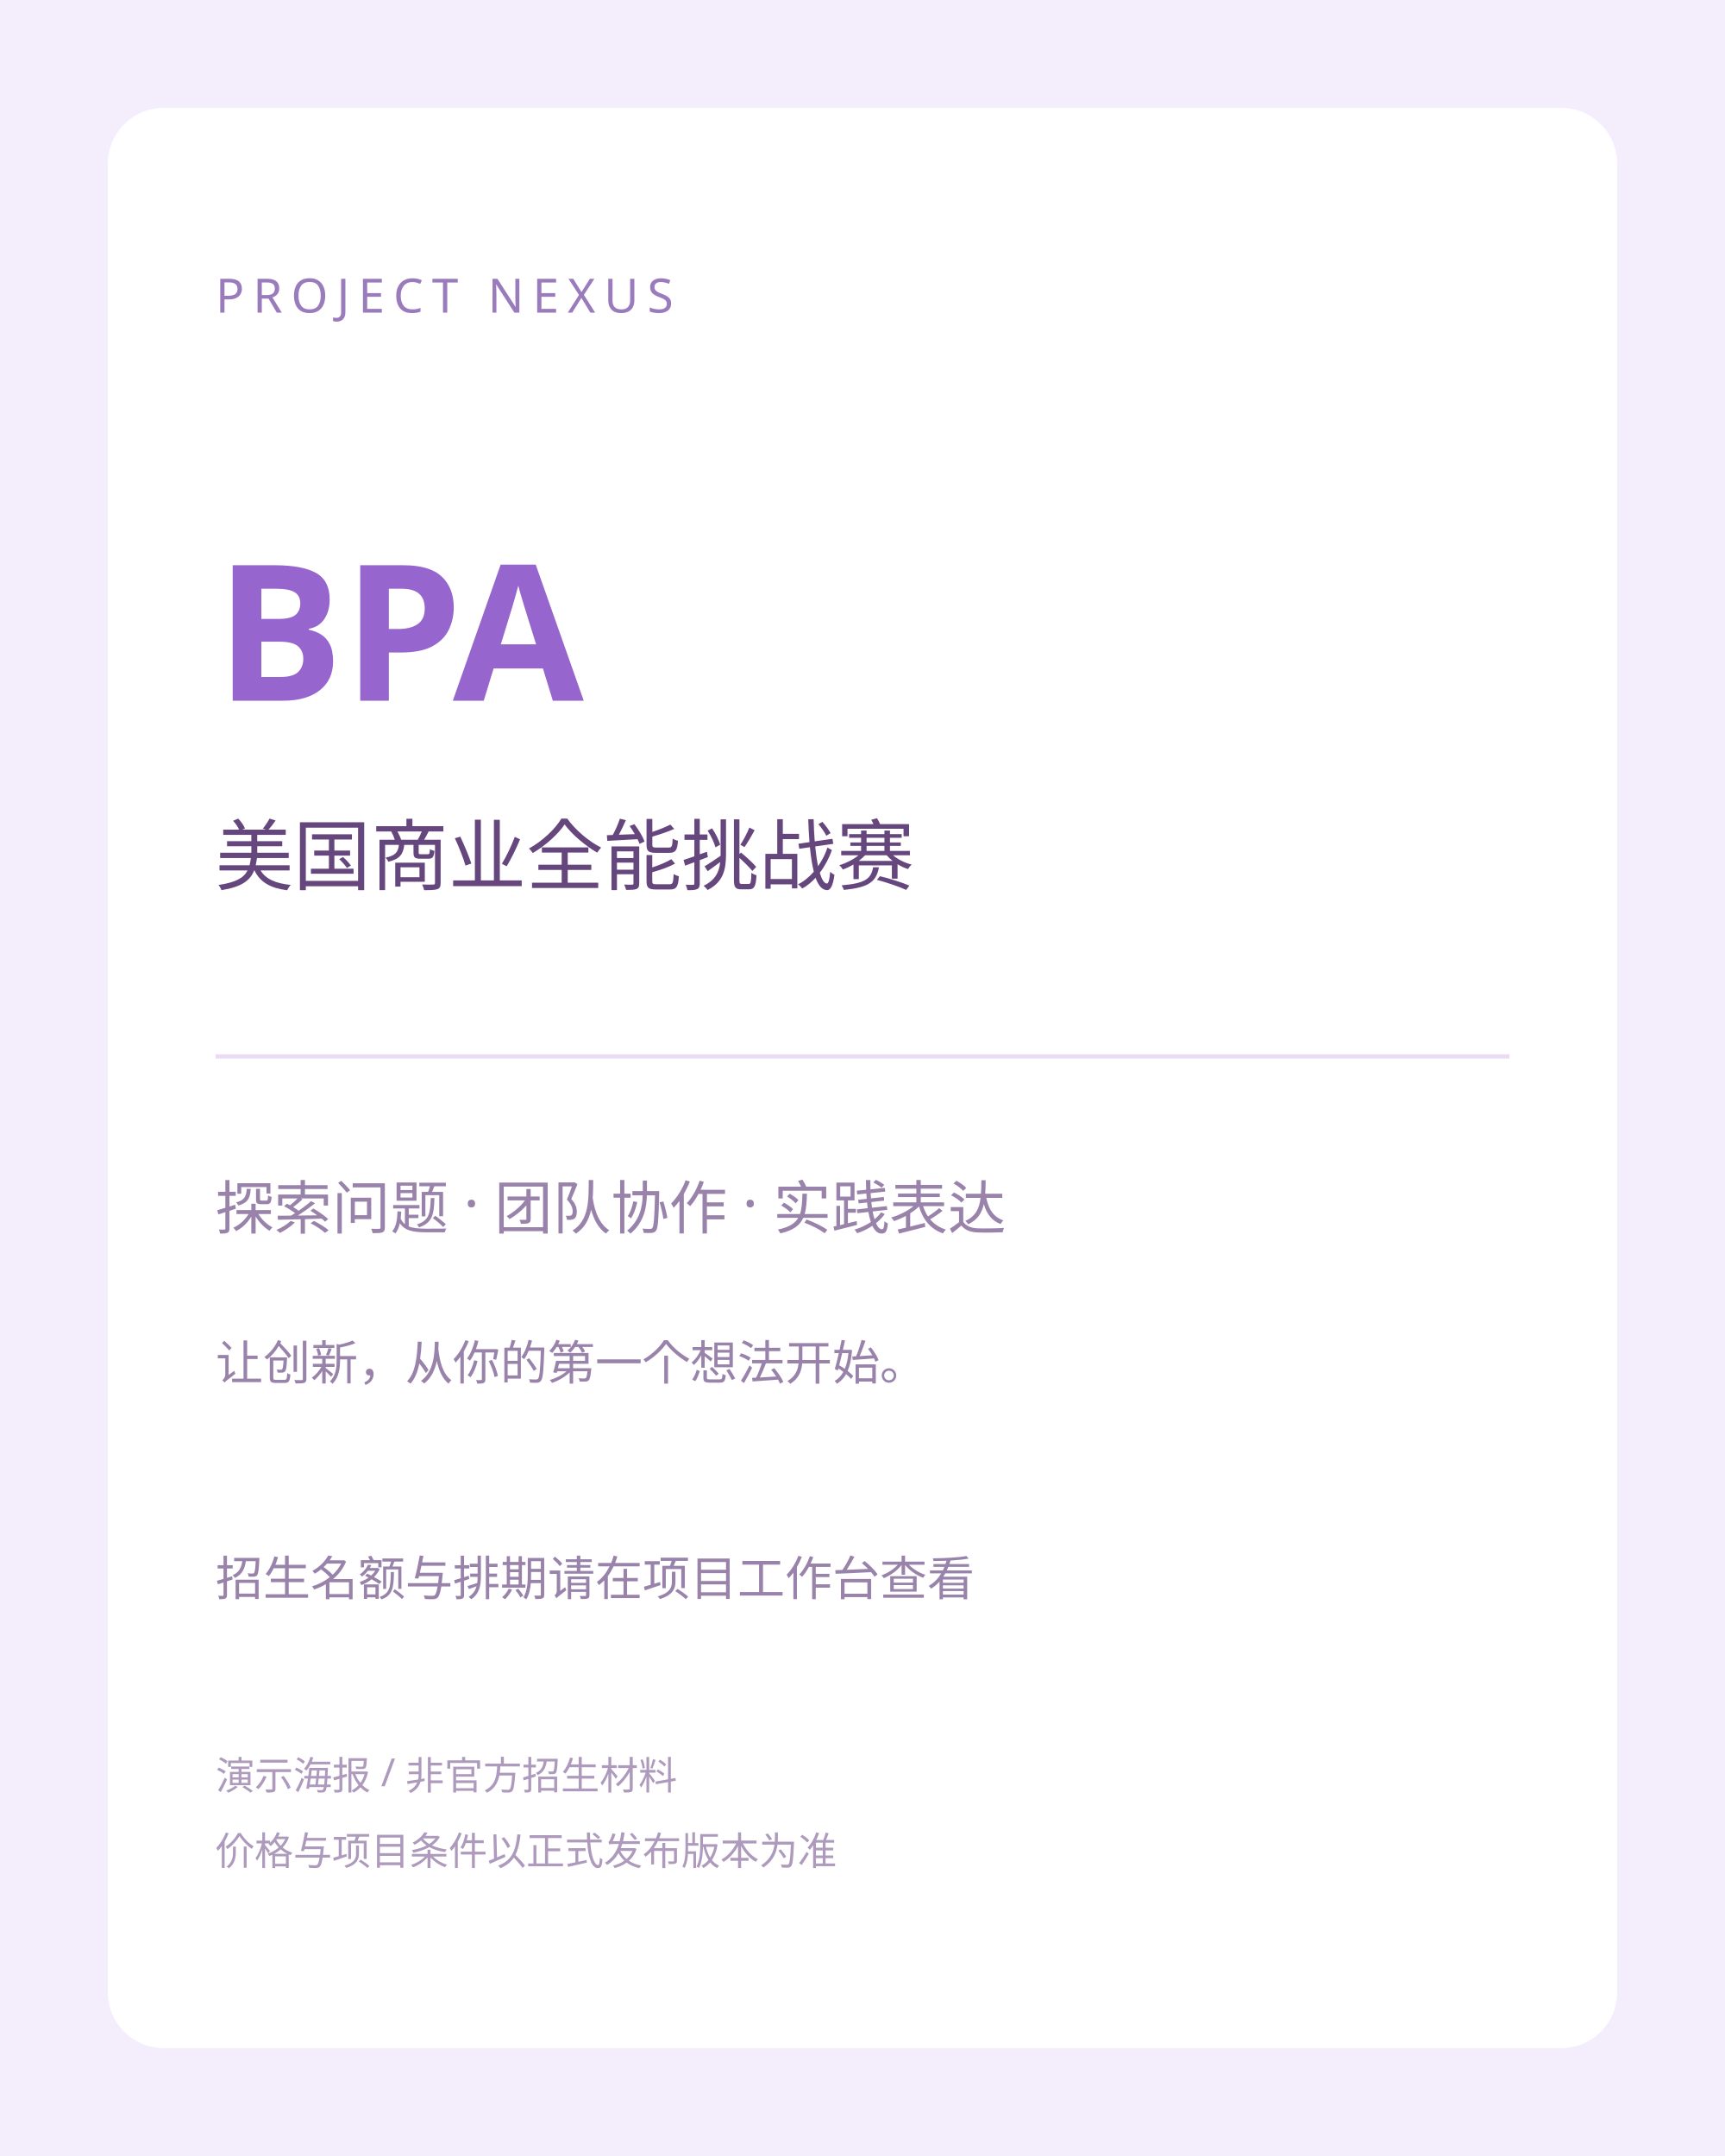
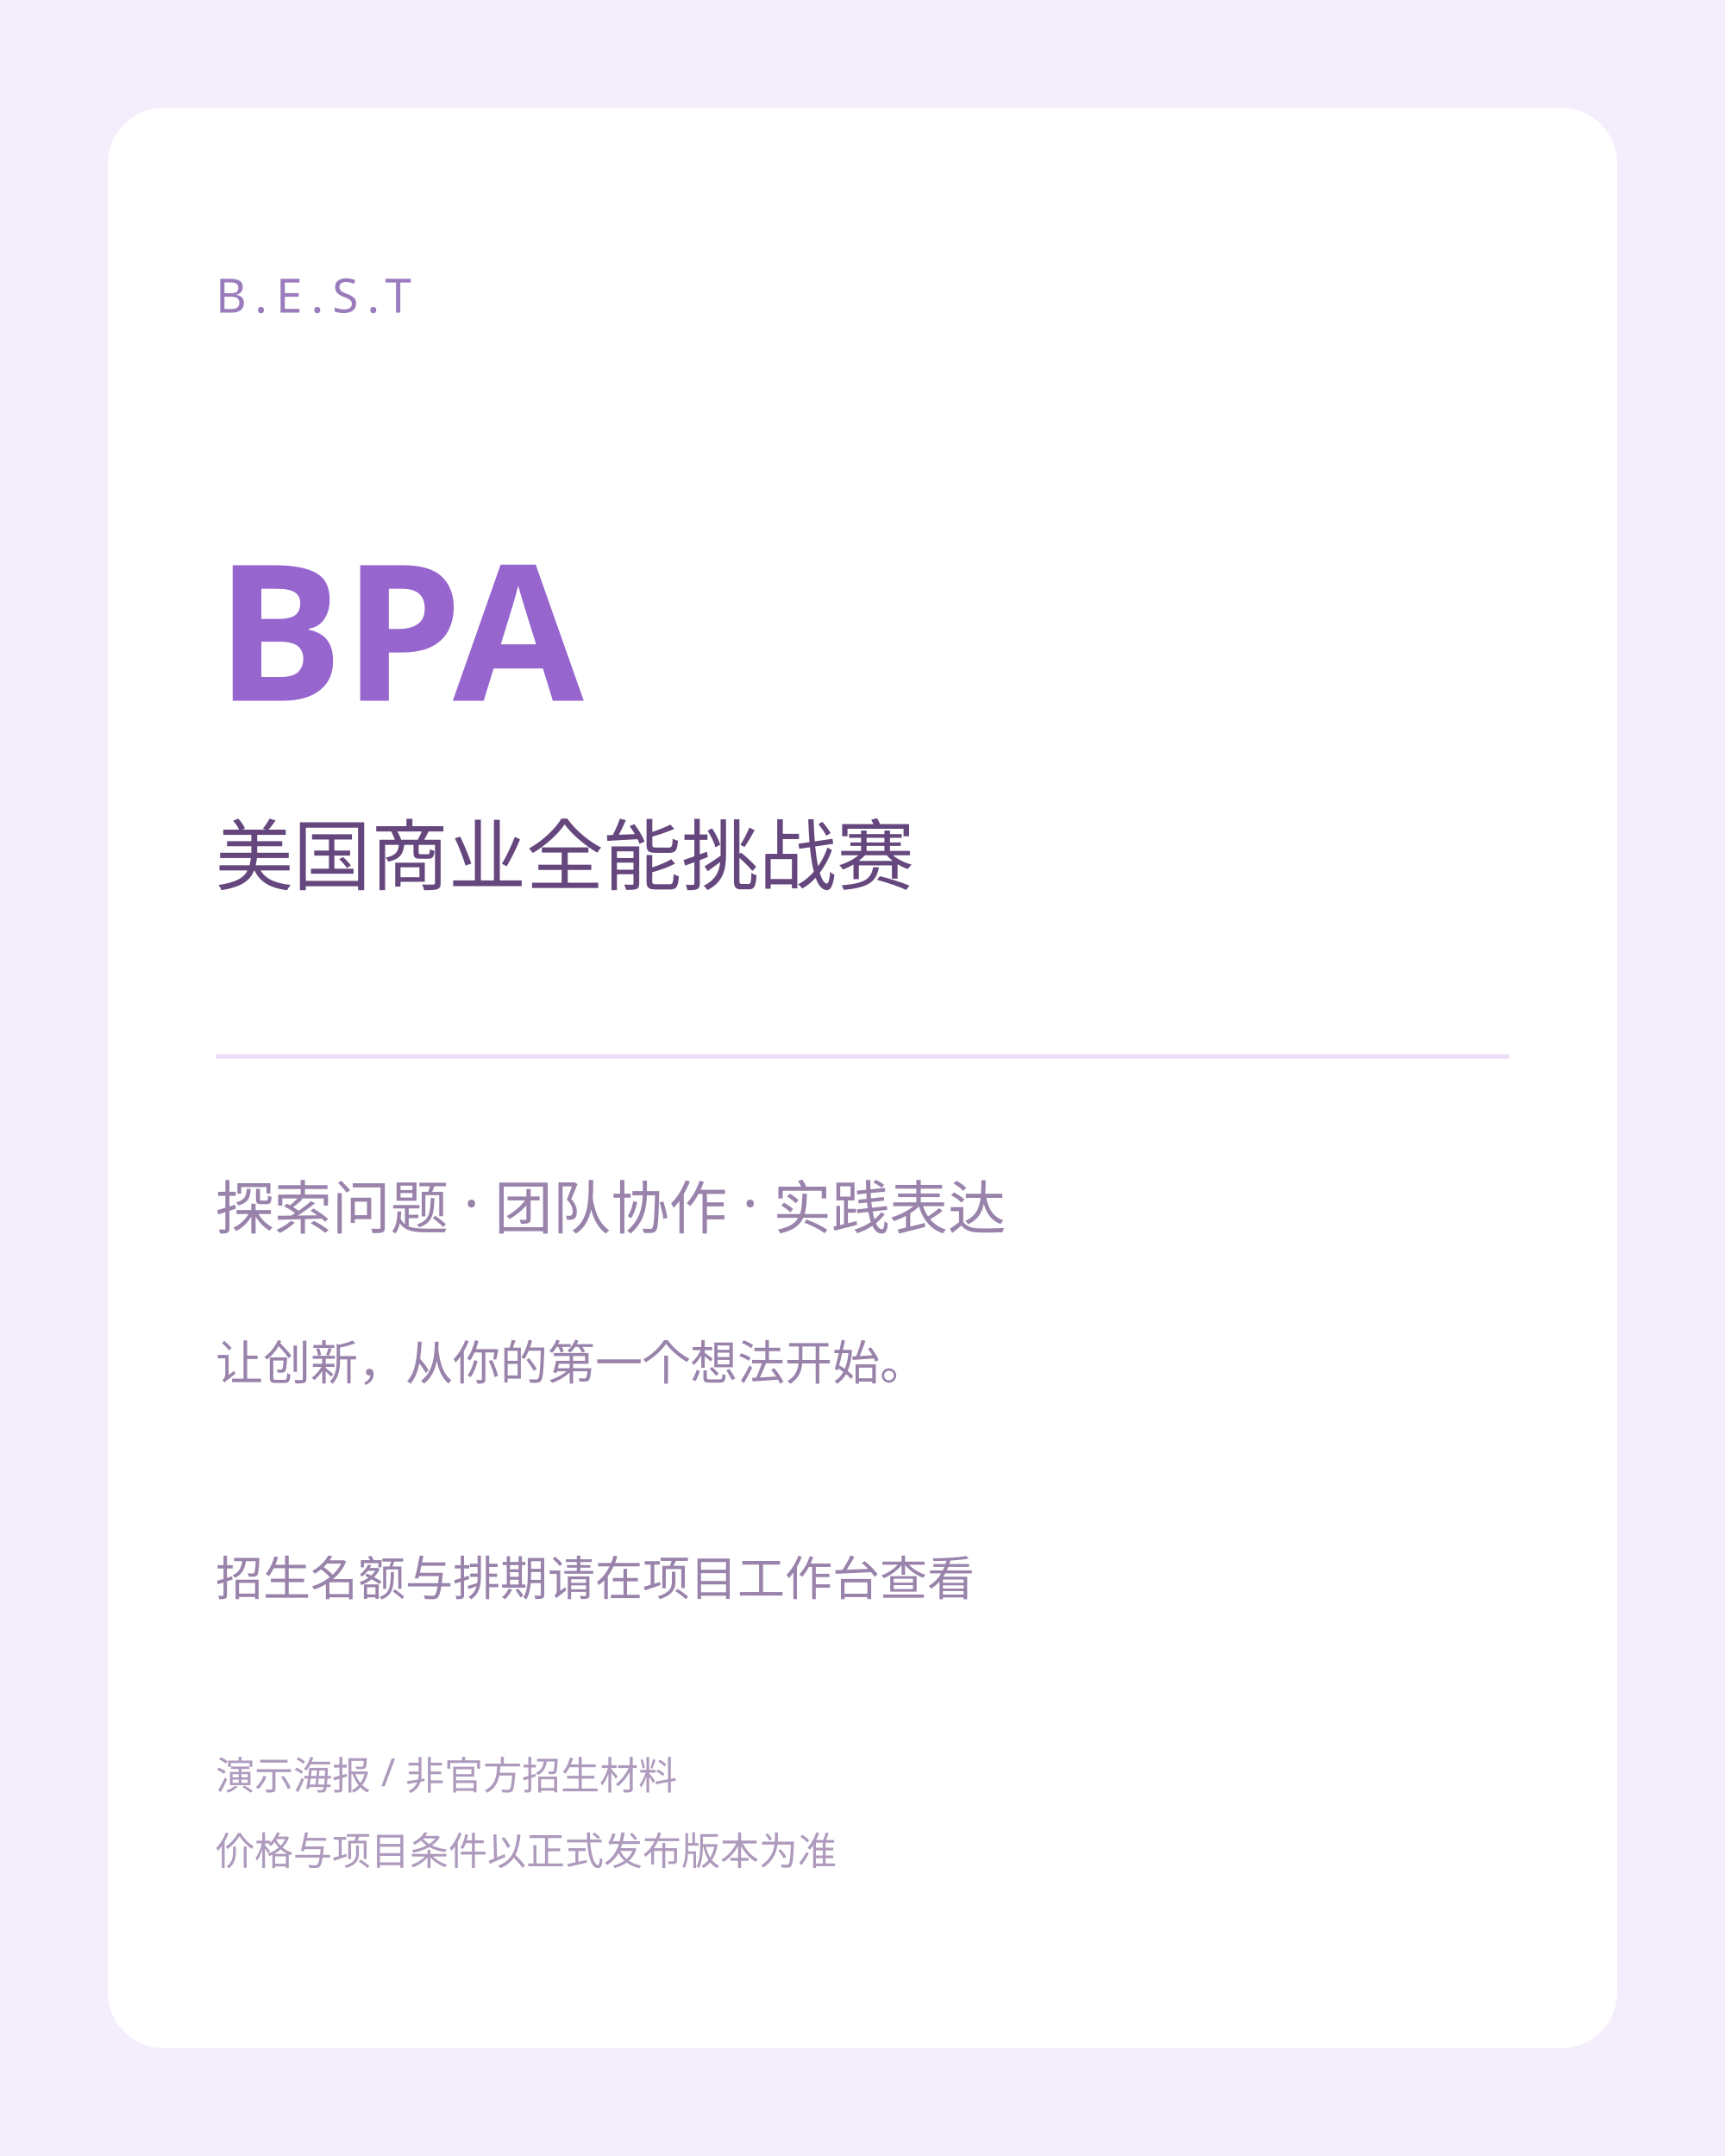
<svg xmlns="http://www.w3.org/2000/svg" width="800" height="1000" viewBox="0 0 800 1000">
  <rect width="800" height="1000" fill="#f4edfc" />
  <rect x="50" y="50" width="700" height="900" rx="26" fill="#fff" />
-   <text x="100" y="145" font-family="sans-serif" font-size="22" fill="#9a7cbc" letter-spacing="4">PROJECT NEXUS</text>
+   <text x="100" y="145" font-family="sans-serif" font-size="22" fill="#9a7cbc" letter-spacing="4">B.E.S.T</text>
  <text x="100" y="325" font-family="sans-serif" font-size="88" font-weight="bold" fill="#9665ce">BPA</text>
  <text x="100" y="410" font-family="sans-serif" font-size="36" fill="#65477e">美国商业全能挑战赛</text>
  <path d="M100 490H700" stroke="#e9dcf4" stroke-width="2" />
  <text x="100" y="570" font-family="sans-serif" font-size="27" fill="#9983ab">探索问题 · 团队协作 · 实践表达</text>
  <text x="100" y="640" font-family="sans-serif" font-size="22" fill="#9983ab">让创新，从你的第一个想法开始。</text>
  <text x="100" y="740" font-family="sans-serif" font-size="22" fill="#9983ab">招生名额与排期请在项目工作台查看</text>
  <text x="100" y="830" font-family="sans-serif" font-size="18" fill="#ae9abc">演示海报 / 非官方招生材料</text>
  <text x="100" y="865" font-family="sans-serif" font-size="18" fill="#ae9abc">价格与项目条件以正式发布版本为准</text>
</svg>
